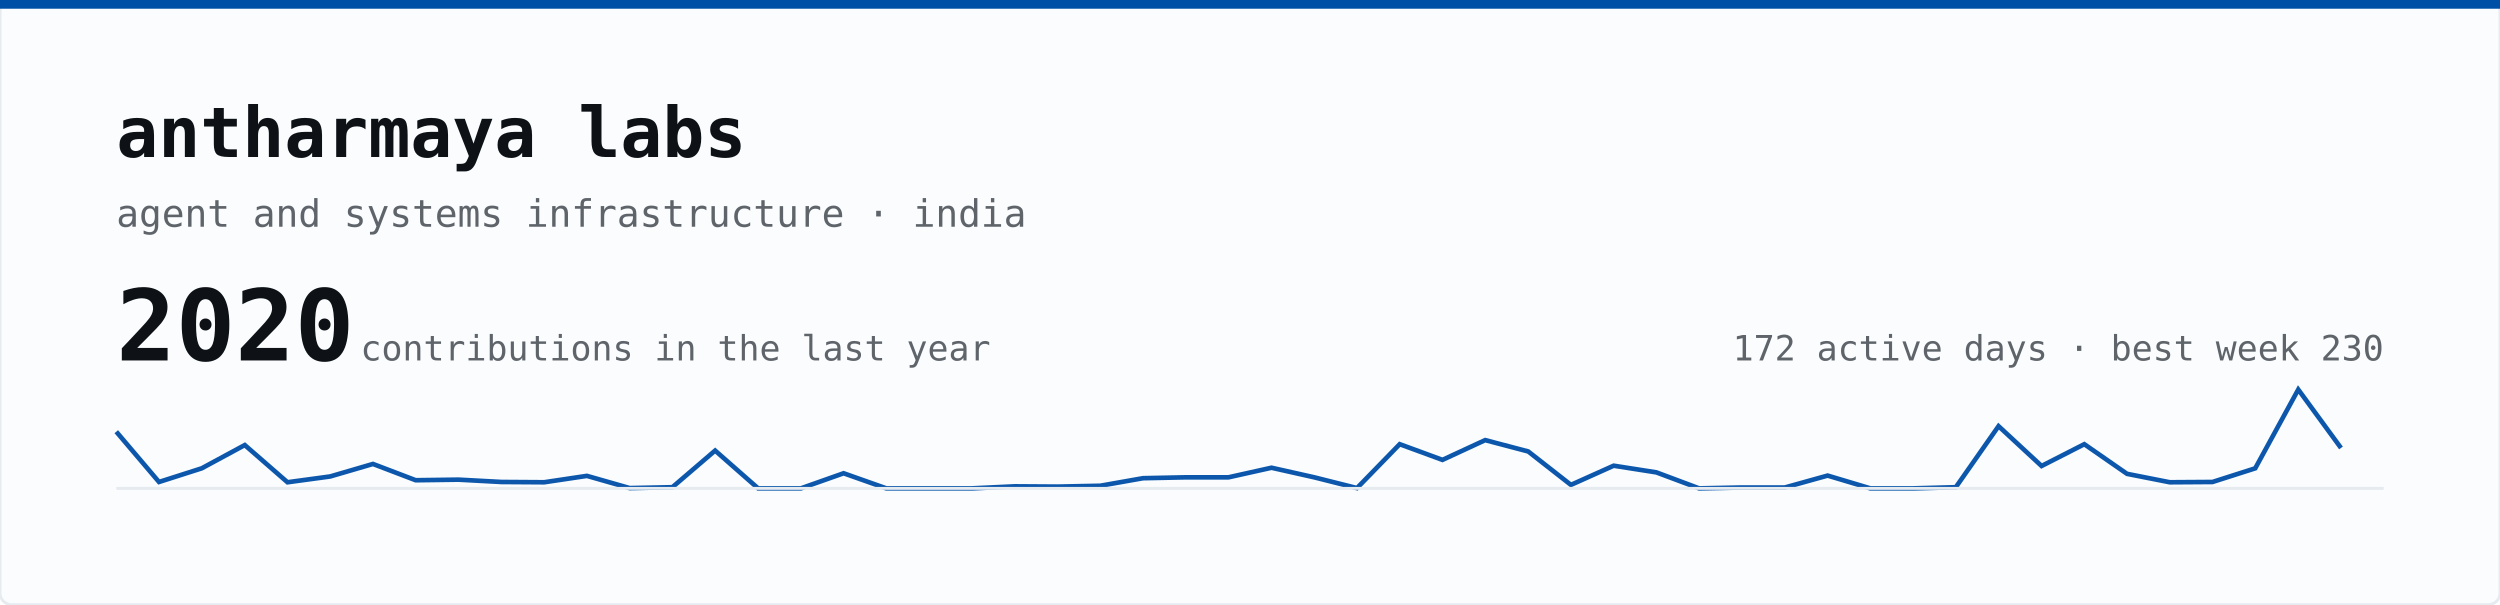
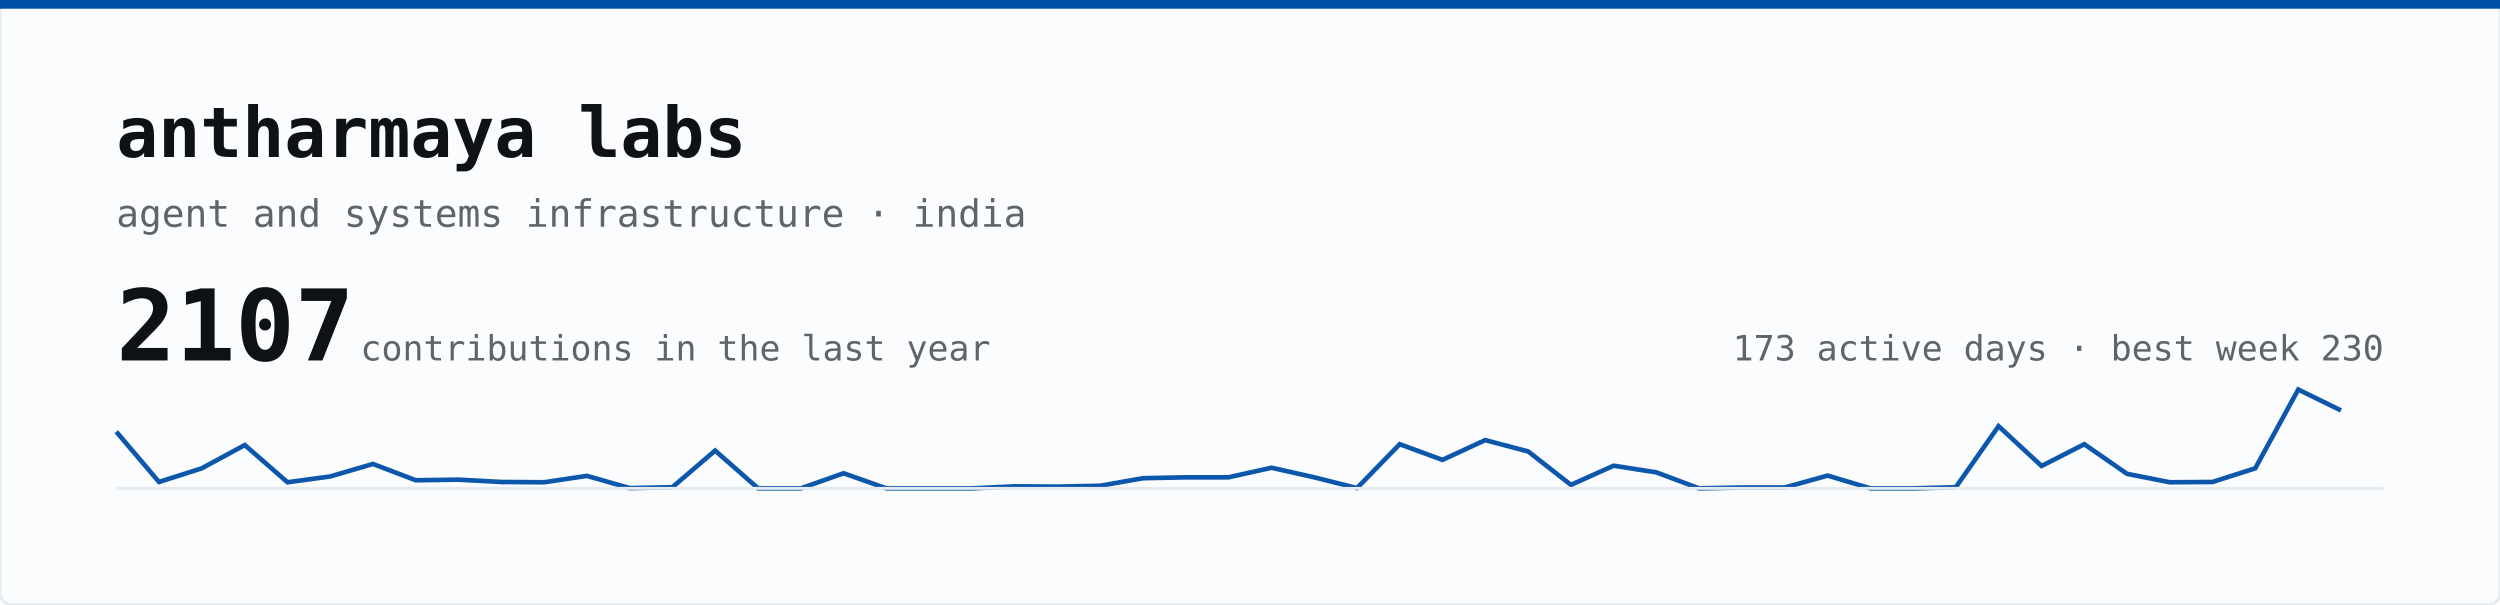
- <svg xmlns="http://www.w3.org/2000/svg" width="860" height="208" viewBox="0 0 860 208" role="img" aria-label="antharmaya labs. 2020 contributions in the last year.">
+ <svg xmlns="http://www.w3.org/2000/svg" width="860" height="208" viewBox="0 0 860 208" role="img" aria-label="antharmaya labs. 2107 contributions in the last year.">
  <rect width="860" height="208" rx="4" fill="#fafcfe" stroke="#e6ebf0" stroke-width="1" />
  <rect width="860" height="3" fill="#004fa7" />
  <text x="40" y="54" font-family="ui-monospace,SFMono-Regular,'SF Mono','JetBrains Mono',Menlo,Consolas,'DejaVu Sans Mono',monospace" font-size="24" font-weight="700" fill="#0e1216">antharmaya labs</text>
  <text x="40" y="78" font-family="ui-monospace,SFMono-Regular,'SF Mono','JetBrains Mono',Menlo,Consolas,'DejaVu Sans Mono',monospace" font-size="13" fill="#5e646a">agent and systems infrastructure · india</text>
-   <text x="40" y="124" font-family="ui-monospace,SFMono-Regular,'SF Mono','JetBrains Mono',Menlo,Consolas,'DejaVu Sans Mono',monospace" font-size="34" font-weight="700" fill="#0e1216">2020</text>
+   <text x="40" y="124" font-family="ui-monospace,SFMono-Regular,'SF Mono','JetBrains Mono',Menlo,Consolas,'DejaVu Sans Mono',monospace" font-size="34" font-weight="700" fill="#0e1216">2107</text>
  <text x="124" y="124" font-family="ui-monospace,SFMono-Regular,'SF Mono','JetBrains Mono',Menlo,Consolas,'DejaVu Sans Mono',monospace" font-size="12" fill="#5e646a">contributions in the last year</text>
-   <text x="820" y="124" font-family="ui-monospace,SFMono-Regular,'SF Mono','JetBrains Mono',Menlo,Consolas,'DejaVu Sans Mono',monospace" font-size="12" fill="#5e646a" text-anchor="end">172 active days  ·  best week 230</text>
-   <polyline points="40.0,148.5 54.7,165.8 69.4,161.1 84.2,153.1 98.9,165.9 113.6,163.9 128.3,159.6 143.0,165.2 157.7,165.0 172.5,165.8 187.2,165.9 201.9,163.7 216.6,167.9 231.3,167.6 246.0,155.0 260.8,168.0 275.5,168.0 290.2,162.8 304.9,168.0 319.6,168.0 334.3,168.0 349.1,167.3 363.8,167.4 378.5,167.1 393.2,164.5 407.9,164.2 422.6,164.2 437.4,160.9 452.1,164.2 466.8,167.9 481.5,152.8 496.2,158.2 510.9,151.4 525.7,155.3 540.4,166.8 555.1,160.2 569.8,162.5 584.5,168.0 599.2,167.7 614.0,167.7 628.7,163.6 643.4,168.0 658.1,168.0 672.8,167.6 687.5,146.6 702.3,160.3 717.0,152.8 731.7,163.0 746.4,165.9 761.1,165.8 775.8,161.1 790.6,134.0 805.3,154.1" fill="none" stroke="#004fa7" stroke-width="1.6" opacity="0.95" />
+   <text x="820" y="124" font-family="ui-monospace,SFMono-Regular,'SF Mono','JetBrains Mono',Menlo,Consolas,'DejaVu Sans Mono',monospace" font-size="12" fill="#5e646a" text-anchor="end">173 active days  ·  best week 230</text>
+   <polyline points="40.0,148.5 54.7,165.8 69.4,161.1 84.2,153.1 98.9,165.9 113.6,163.9 128.3,159.6 143.0,165.2 157.7,165.0 172.5,165.8 187.2,165.9 201.9,163.7 216.6,167.9 231.3,167.6 246.0,155.0 260.8,168.0 275.5,168.0 290.2,162.8 304.9,168.0 319.6,168.0 334.3,168.0 349.1,167.3 363.8,167.4 378.5,167.1 393.2,164.5 407.9,164.2 422.6,164.2 437.4,160.9 452.1,164.2 466.8,167.9 481.5,152.8 496.2,158.2 510.9,151.4 525.7,155.3 540.4,166.8 555.1,160.2 569.8,162.5 584.5,168.0 599.2,167.7 614.0,167.7 628.7,163.6 643.4,168.0 658.1,168.0 672.8,167.6 687.5,146.6 702.3,160.3 717.0,152.8 731.7,163.0 746.4,165.9 761.1,165.8 775.8,161.1 790.6,134.0 805.3,141.2" fill="none" stroke="#004fa7" stroke-width="1.6" opacity="0.95" />
  <line x1="40" y1="168" x2="820" y2="168" stroke="#e6ebf0" stroke-width="1" />
</svg>
